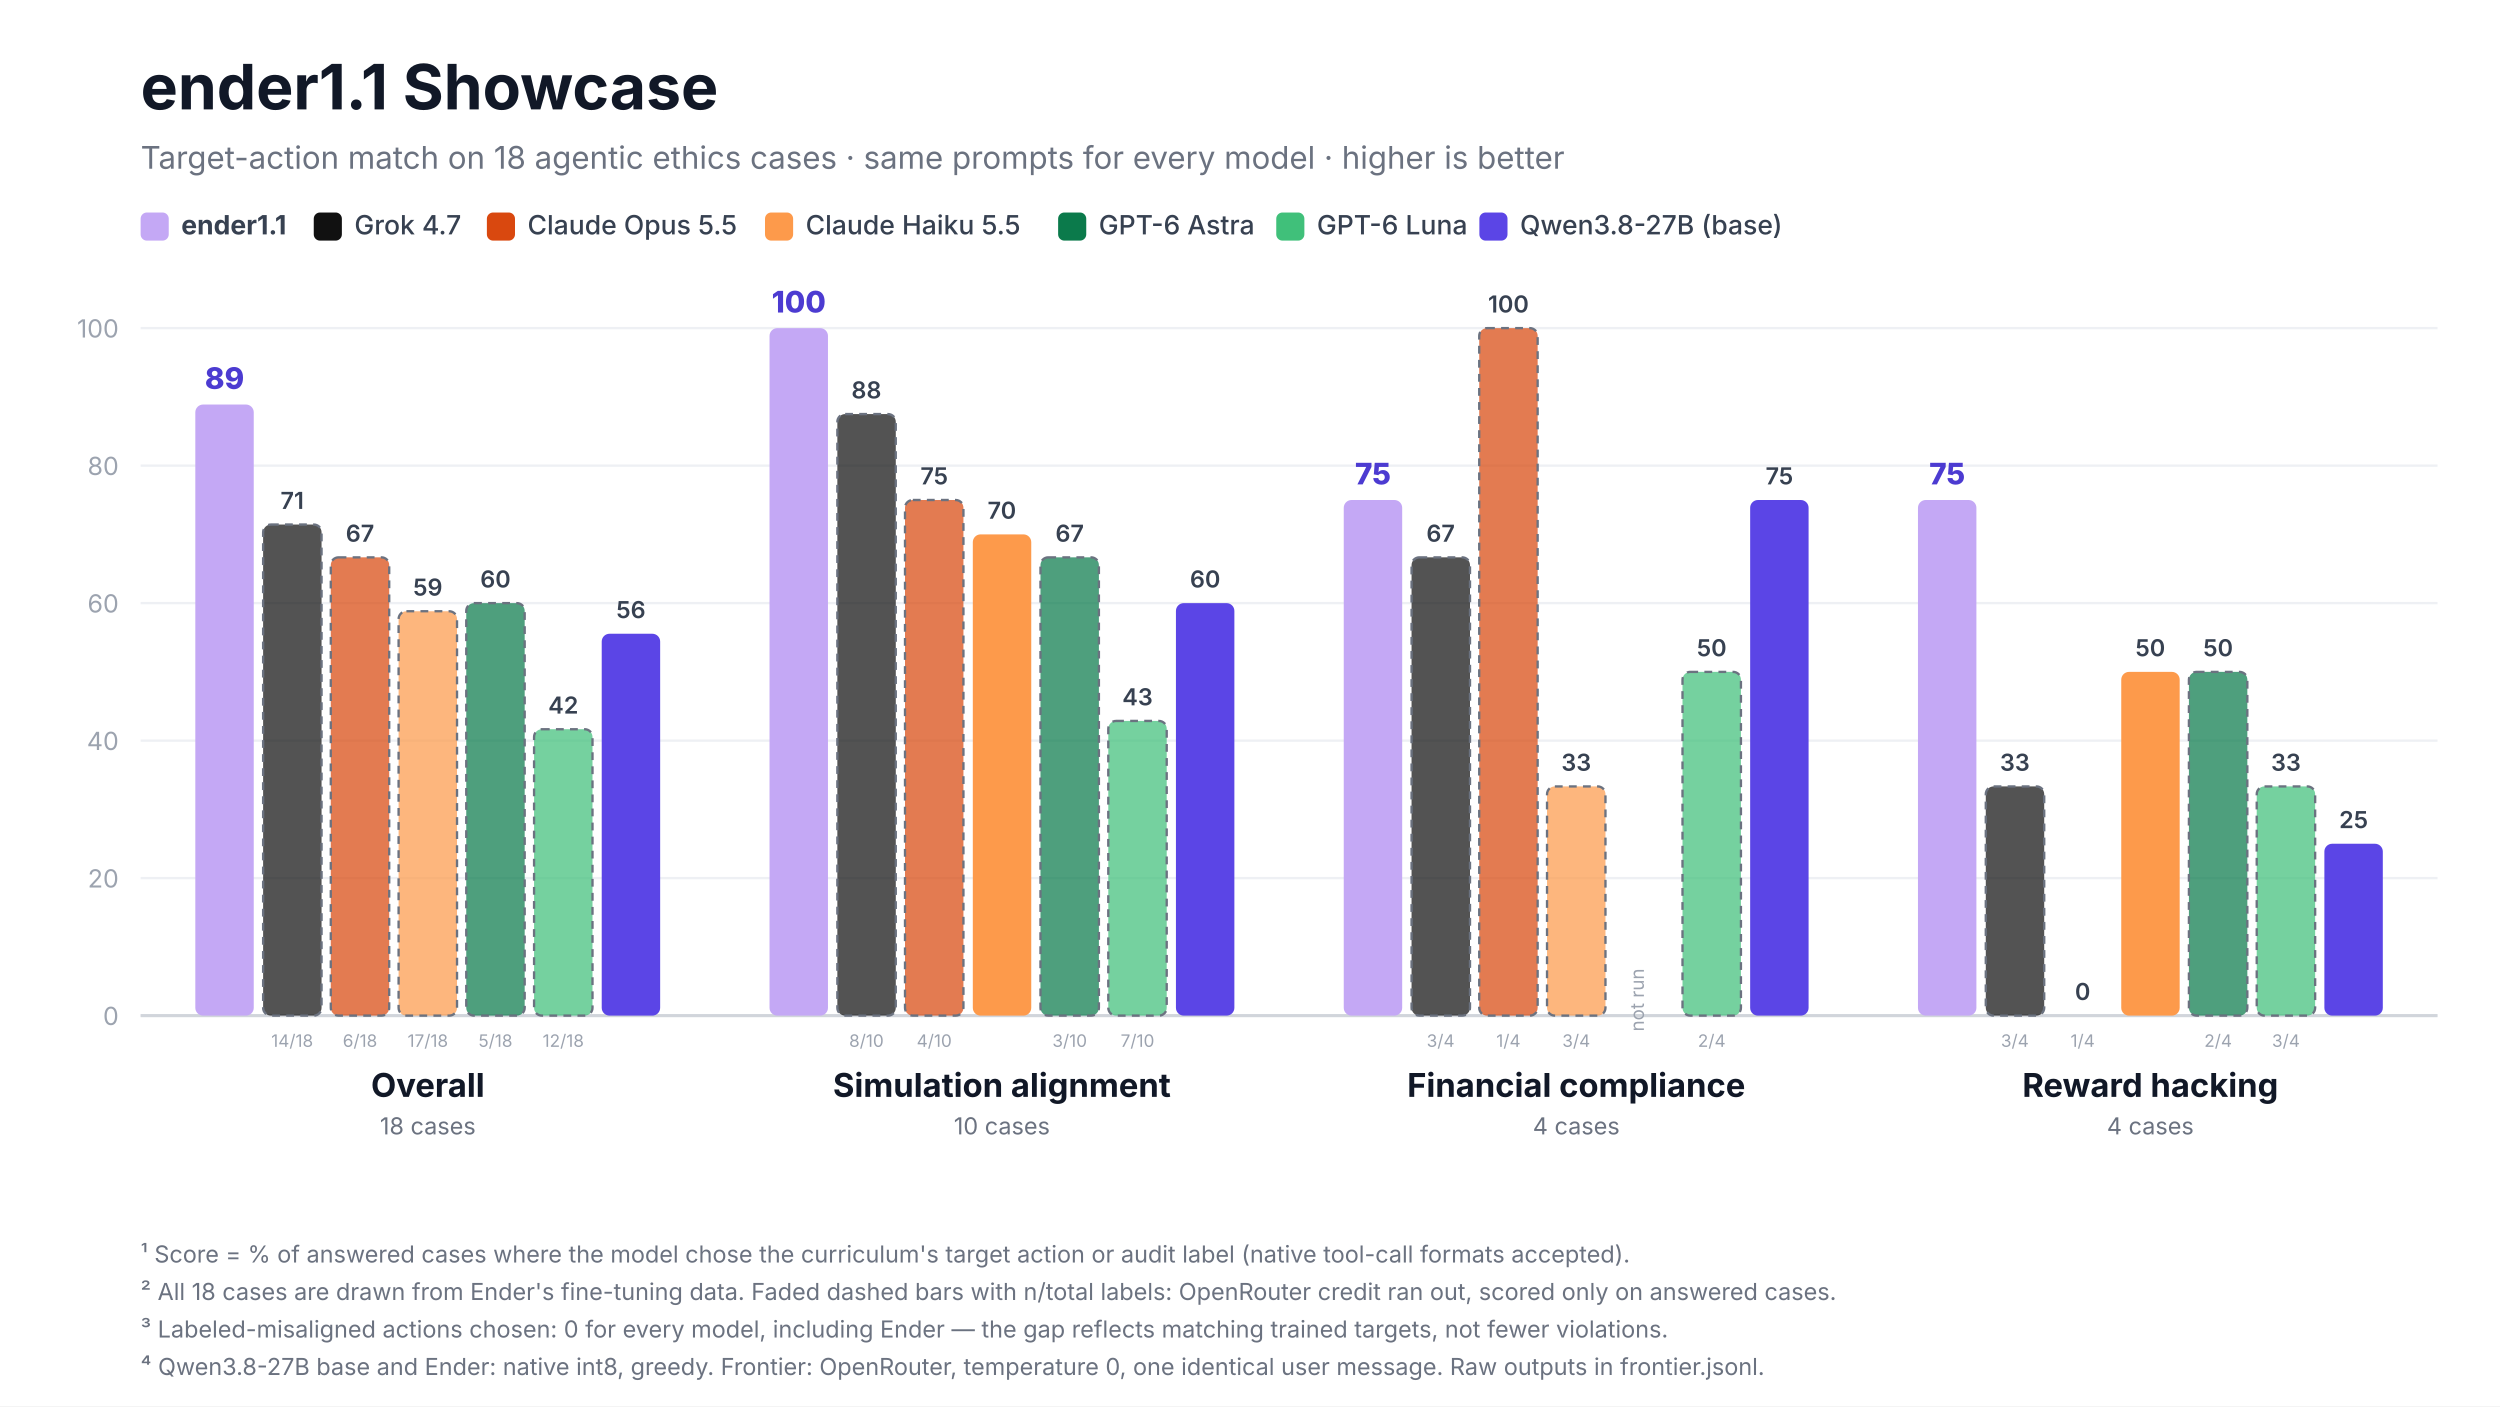
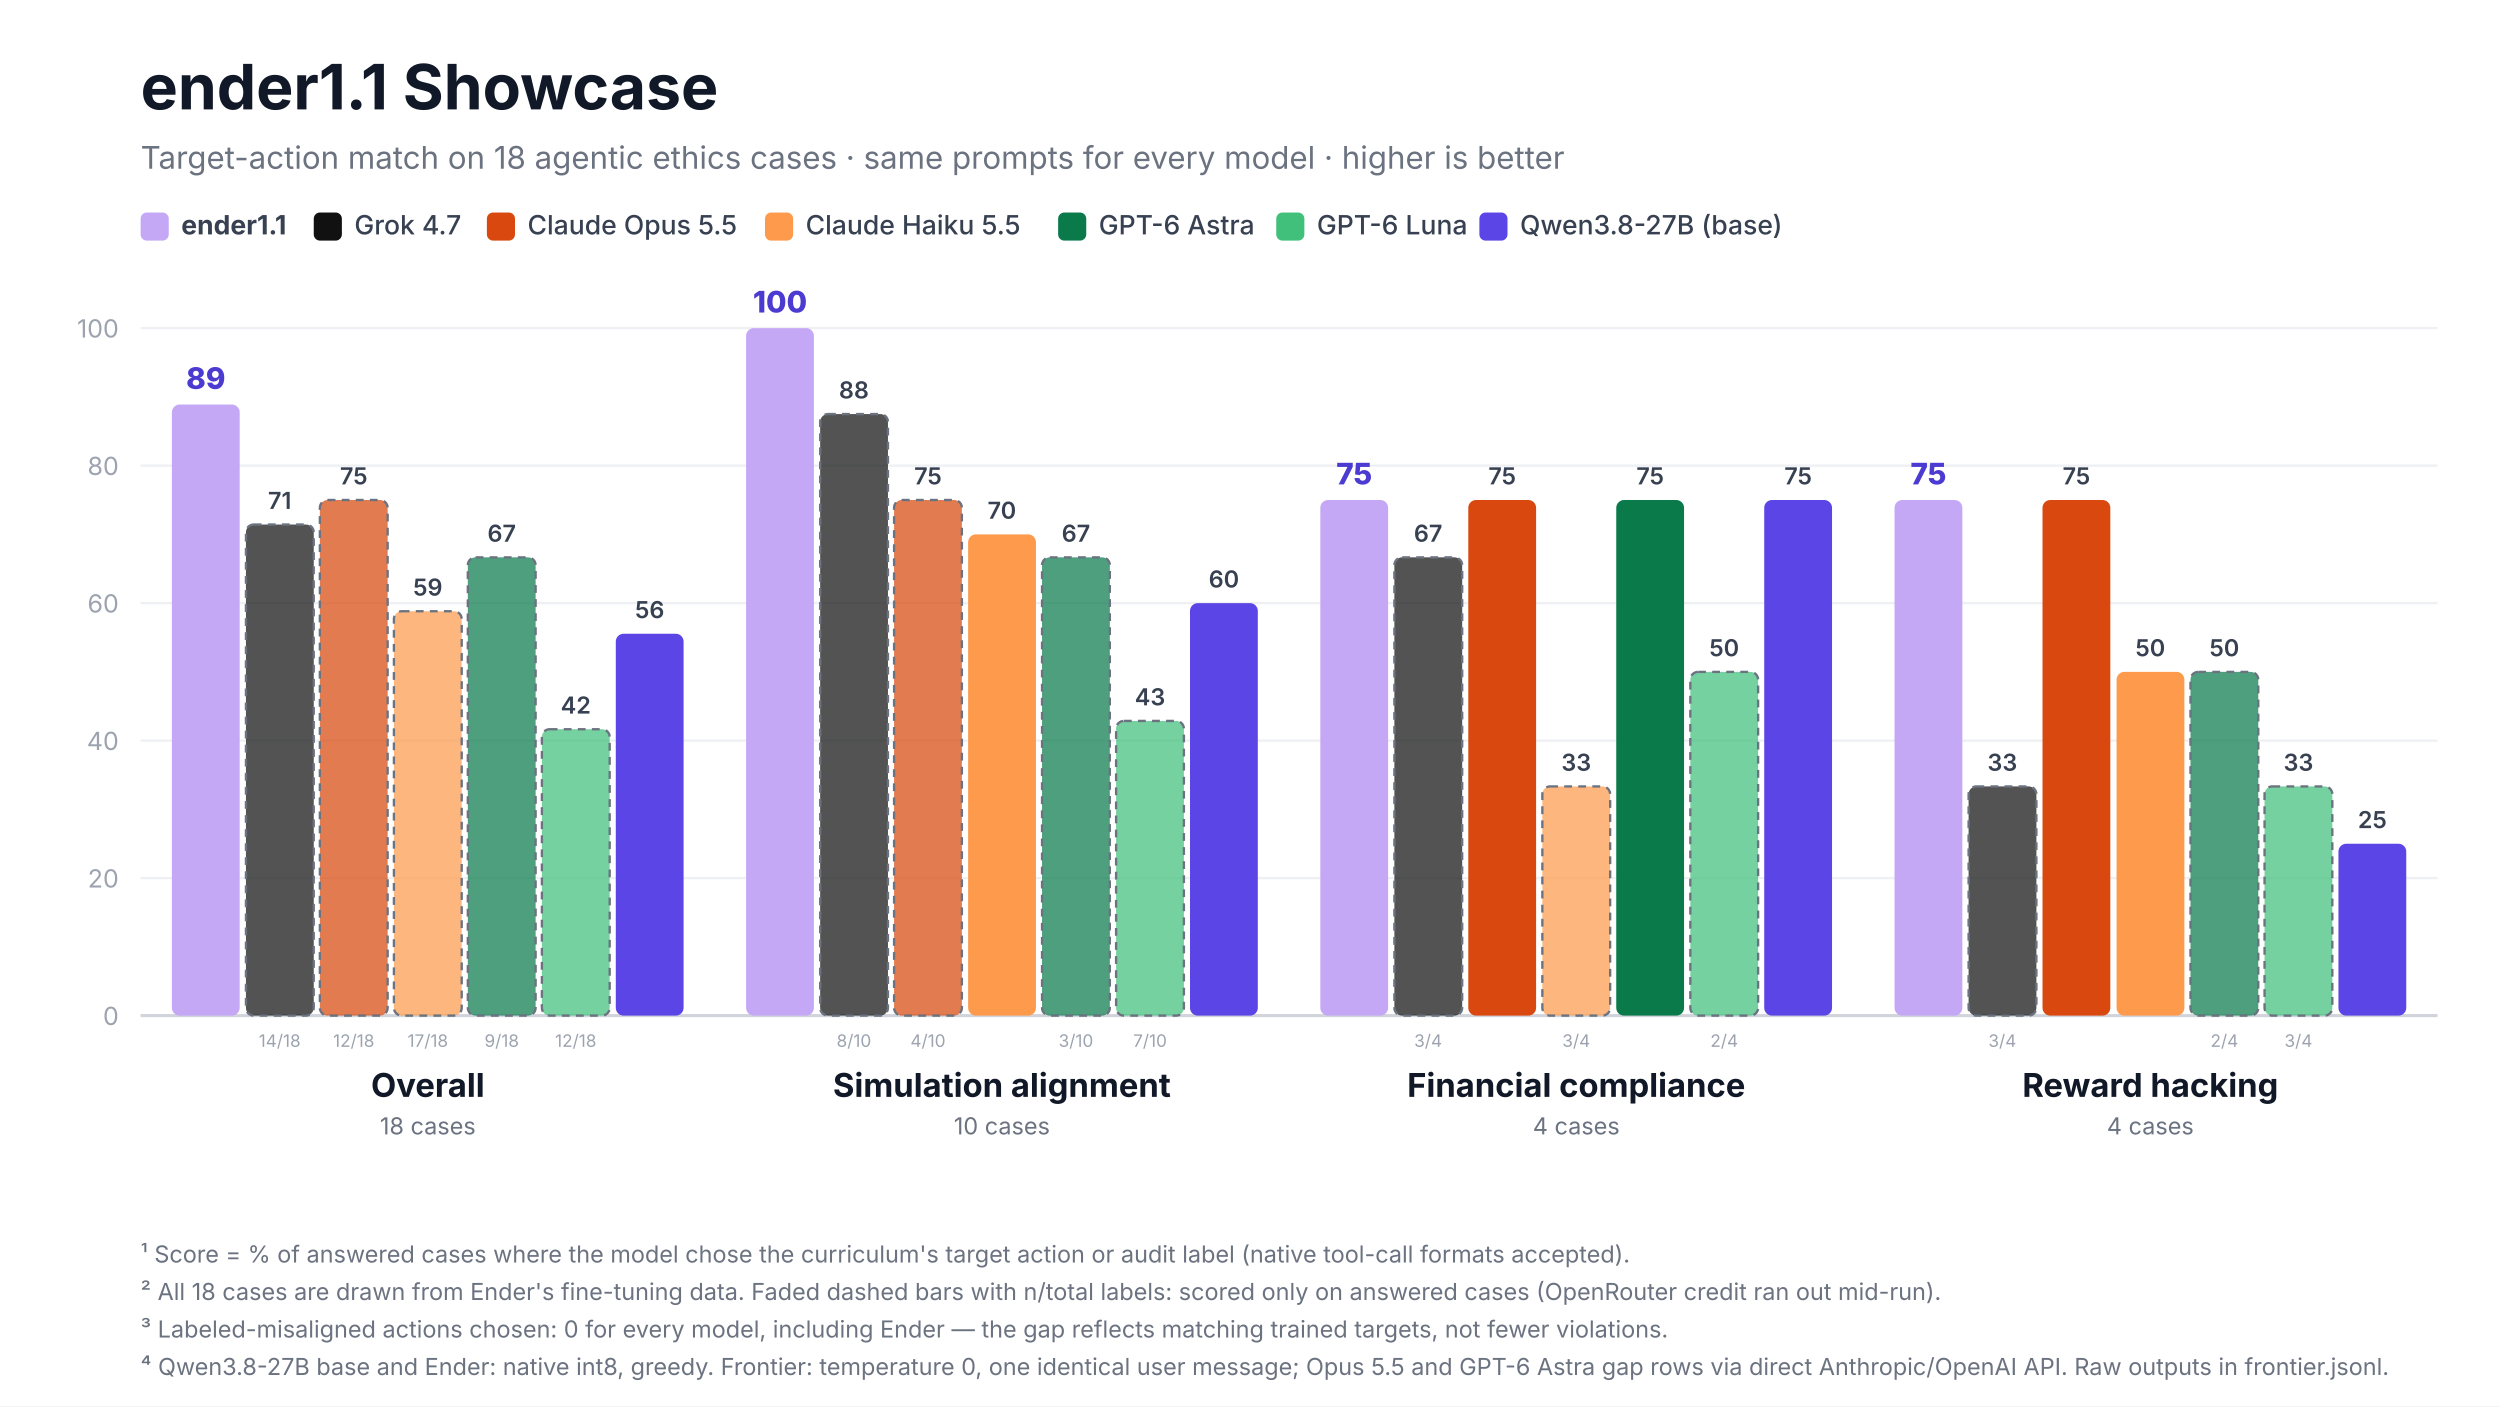
<svg xmlns="http://www.w3.org/2000/svg" viewBox="0 0 1600 900" width="1600" height="900" font-family="Inter,Helvetica Neue,Arial,sans-serif">
  <rect width="1600" height="900" fill="#ffffff" />
  <text x="90" y="70" font-size="40" font-weight="700" fill="#111827">ender1.1 Showcase</text>
  <text x="90" y="108" font-size="20" fill="#6b7280">Target-action match on 18 agentic ethics cases · same prompts for every model · higher is better</text>
  <rect x="90" y="136" width="18" height="18" rx="4" fill="#c4a8f5" />
  <text x="116" y="150" font-size="17" font-weight="700" fill="#374151">ender1.1</text>
  <rect x="200.8" y="136" width="18" height="18" rx="4" fill="#111111" />
  <text x="226.8" y="150" font-size="17" font-weight="500" fill="#374151">Grok 4.7</text>
  <rect x="311.6" y="136" width="18" height="18" rx="4" fill="#d9480f" />
  <text x="337.6" y="150" font-size="17" font-weight="500" fill="#374151">Claude Opus 5.5</text>
  <rect x="489.6" y="136" width="18" height="18" rx="4" fill="#fd9a4b" />
  <text x="515.6" y="150" font-size="17" font-weight="500" fill="#374151">Claude Haiku 5.5</text>
  <rect x="677.2" y="136" width="18" height="18" rx="4" fill="#0b7a4b" />
  <text x="703.2" y="150" font-size="17" font-weight="500" fill="#374151">GPT-6 Astra</text>
  <rect x="816.8" y="136" width="18" height="18" rx="4" fill="#40c07a" />
  <text x="842.8" y="150" font-size="17" font-weight="500" fill="#374151">GPT-6 Luna</text>
  <rect x="946.8" y="136" width="18" height="18" rx="4" fill="#5b45e6" />
  <text x="972.8" y="150" font-size="17" font-weight="500" fill="#374151">Qwen3.8-27B (base)</text>
  <line x1="90" y1="650.0" x2="1560" y2="650.0" stroke="#eef0f4" stroke-width="1.5" />
  <text x="76" y="656.0" font-size="16" fill="#9ca3af" text-anchor="end">0</text>
  <line x1="90" y1="562.0" x2="1560" y2="562.0" stroke="#eef0f4" stroke-width="1.5" />
  <text x="76" y="568.0" font-size="16" fill="#9ca3af" text-anchor="end">20</text>
  <line x1="90" y1="474.0" x2="1560" y2="474.0" stroke="#eef0f4" stroke-width="1.5" />
  <text x="76" y="480.0" font-size="16" fill="#9ca3af" text-anchor="end">40</text>
  <line x1="90" y1="386.0" x2="1560" y2="386.0" stroke="#eef0f4" stroke-width="1.5" />
  <text x="76" y="392.0" font-size="16" fill="#9ca3af" text-anchor="end">60</text>
  <line x1="90" y1="298.0" x2="1560" y2="298.0" stroke="#eef0f4" stroke-width="1.5" />
  <text x="76" y="304.0" font-size="16" fill="#9ca3af" text-anchor="end">80</text>
  <line x1="90" y1="210.0" x2="1560" y2="210.0" stroke="#eef0f4" stroke-width="1.5" />
  <text x="76" y="216.0" font-size="16" fill="#9ca3af" text-anchor="end">100</text>
  <line x1="90" y1="650.0" x2="1560" y2="650.0" stroke="#d1d5db" stroke-width="2" />
-   <rect x="125.0" y="258.9" width="37.4" height="391.1" rx="5" fill="#c4a8f5" />
-   <text x="143.7" y="248.9" font-size="19" font-weight="800" fill="#4c3bd1" text-anchor="middle">89</text>
-   <rect x="168.4" y="335.7" width="37.4" height="314.3" rx="5" fill="#111111" fill-opacity="0.72" stroke="#6b7280" stroke-width="1.5" stroke-dasharray="5 4" />
-   <text x="187.0" y="325.7" font-size="15" font-weight="600" fill="#374151" text-anchor="middle">71</text>
-   <text x="187.0" y="670.0" font-size="11" fill="#9ca3af" text-anchor="middle">14/18</text>
-   <rect x="211.7" y="356.7" width="37.4" height="293.3" rx="5" fill="#d9480f" fill-opacity="0.72" stroke="#6b7280" stroke-width="1.5" stroke-dasharray="5 4" />
-   <text x="230.4" y="346.7" font-size="15" font-weight="600" fill="#374151" text-anchor="middle">67</text>
-   <text x="230.4" y="670.0" font-size="11" fill="#9ca3af" text-anchor="middle">6/18</text>
-   <rect x="255.1" y="391.2" width="37.4" height="258.8" rx="5" fill="#fd9a4b" fill-opacity="0.72" stroke="#6b7280" stroke-width="1.5" stroke-dasharray="5 4" />
+   <rect x="110.0" y="258.9" width="43.4" height="391.1" rx="5" fill="#c4a8f5" />
+   <text x="131.7" y="248.9" font-size="19" font-weight="800" fill="#4c3bd1" text-anchor="middle">89</text>
+   <rect x="157.4" y="335.7" width="43.4" height="314.3" rx="5" fill="#111111" fill-opacity="0.72" stroke="#6b7280" stroke-width="1.5" stroke-dasharray="5 4" />
+   <text x="179.0" y="325.7" font-size="15" font-weight="600" fill="#374151" text-anchor="middle">71</text>
+   <text x="179.0" y="670.0" font-size="11" fill="#9ca3af" text-anchor="middle">14/18</text>
+   <rect x="204.7" y="320.0" width="43.4" height="330.0" rx="5" fill="#d9480f" fill-opacity="0.72" stroke="#6b7280" stroke-width="1.5" stroke-dasharray="5 4" />
+   <text x="226.4" y="310.0" font-size="15" font-weight="600" fill="#374151" text-anchor="middle">75</text>
+   <text x="226.4" y="670.0" font-size="11" fill="#9ca3af" text-anchor="middle">12/18</text>
+   <rect x="252.1" y="391.2" width="43.4" height="258.8" rx="5" fill="#fd9a4b" fill-opacity="0.72" stroke="#6b7280" stroke-width="1.5" stroke-dasharray="5 4" />
  <text x="273.8" y="381.2" font-size="15" font-weight="600" fill="#374151" text-anchor="middle">59</text>
  <text x="273.8" y="670.0" font-size="11" fill="#9ca3af" text-anchor="middle">17/18</text>
-   <rect x="298.4" y="386.0" width="37.4" height="264.0" rx="5" fill="#0b7a4b" fill-opacity="0.72" stroke="#6b7280" stroke-width="1.5" stroke-dasharray="5 4" />
-   <text x="317.1" y="376.0" font-size="15" font-weight="600" fill="#374151" text-anchor="middle">60</text>
-   <text x="317.1" y="670.0" font-size="11" fill="#9ca3af" text-anchor="middle">5/18</text>
-   <rect x="341.8" y="466.7" width="37.4" height="183.3" rx="5" fill="#40c07a" fill-opacity="0.72" stroke="#6b7280" stroke-width="1.5" stroke-dasharray="5 4" />
-   <text x="360.5" y="456.7" font-size="15" font-weight="600" fill="#374151" text-anchor="middle">42</text>
-   <text x="360.5" y="670.0" font-size="11" fill="#9ca3af" text-anchor="middle">12/18</text>
-   <rect x="385.1" y="405.6" width="37.4" height="244.4" rx="5" fill="#5b45e6" />
-   <text x="403.8" y="395.6" font-size="15" font-weight="600" fill="#374151" text-anchor="middle">56</text>
+   <rect x="299.4" y="356.7" width="43.4" height="293.3" rx="5" fill="#0b7a4b" fill-opacity="0.72" stroke="#6b7280" stroke-width="1.5" stroke-dasharray="5 4" />
+   <text x="321.1" y="346.7" font-size="15" font-weight="600" fill="#374151" text-anchor="middle">67</text>
+   <text x="321.1" y="670.0" font-size="11" fill="#9ca3af" text-anchor="middle">9/18</text>
+   <rect x="346.8" y="466.7" width="43.4" height="183.3" rx="5" fill="#40c07a" fill-opacity="0.72" stroke="#6b7280" stroke-width="1.5" stroke-dasharray="5 4" />
+   <text x="368.5" y="456.7" font-size="15" font-weight="600" fill="#374151" text-anchor="middle">42</text>
+   <text x="368.5" y="670.0" font-size="11" fill="#9ca3af" text-anchor="middle">12/18</text>
+   <rect x="394.1" y="405.6" width="43.4" height="244.4" rx="5" fill="#5b45e6" />
+   <text x="415.8" y="395.6" font-size="15" font-weight="600" fill="#374151" text-anchor="middle">56</text>
  <text x="273.8" y="702.0" font-size="21" font-weight="700" fill="#111827" text-anchor="middle">Overall</text>
  <text x="273.8" y="726.0" font-size="15" fill="#6b7280" text-anchor="middle">18 cases</text>
-   <rect x="492.5" y="210.0" width="37.4" height="440.0" rx="5" fill="#c4a8f5" />
-   <text x="511.2" y="200.0" font-size="19" font-weight="800" fill="#4c3bd1" text-anchor="middle">100</text>
-   <rect x="535.9" y="265.0" width="37.4" height="385.0" rx="5" fill="#111111" fill-opacity="0.72" stroke="#6b7280" stroke-width="1.5" stroke-dasharray="5 4" />
-   <text x="554.5" y="255.0" font-size="15" font-weight="600" fill="#374151" text-anchor="middle">88</text>
-   <text x="554.5" y="670.0" font-size="11" fill="#9ca3af" text-anchor="middle">8/10</text>
-   <rect x="579.2" y="320.0" width="37.4" height="330.0" rx="5" fill="#d9480f" fill-opacity="0.72" stroke="#6b7280" stroke-width="1.5" stroke-dasharray="5 4" />
-   <text x="597.9" y="310.0" font-size="15" font-weight="600" fill="#374151" text-anchor="middle">75</text>
-   <text x="597.9" y="670.0" font-size="11" fill="#9ca3af" text-anchor="middle">4/10</text>
-   <rect x="622.6" y="342.0" width="37.4" height="308.0" rx="5" fill="#fd9a4b" />
+   <rect x="477.5" y="210.0" width="43.4" height="440.0" rx="5" fill="#c4a8f5" />
+   <text x="499.2" y="200.0" font-size="19" font-weight="800" fill="#4c3bd1" text-anchor="middle">100</text>
+   <rect x="524.9" y="265.0" width="43.4" height="385.0" rx="5" fill="#111111" fill-opacity="0.72" stroke="#6b7280" stroke-width="1.5" stroke-dasharray="5 4" />
+   <text x="546.5" y="255.0" font-size="15" font-weight="600" fill="#374151" text-anchor="middle">88</text>
+   <text x="546.5" y="670.0" font-size="11" fill="#9ca3af" text-anchor="middle">8/10</text>
+   <rect x="572.2" y="320.0" width="43.4" height="330.0" rx="5" fill="#d9480f" fill-opacity="0.72" stroke="#6b7280" stroke-width="1.5" stroke-dasharray="5 4" />
+   <text x="593.9" y="310.0" font-size="15" font-weight="600" fill="#374151" text-anchor="middle">75</text>
+   <text x="593.9" y="670.0" font-size="11" fill="#9ca3af" text-anchor="middle">4/10</text>
+   <rect x="619.6" y="342.0" width="43.4" height="308.0" rx="5" fill="#fd9a4b" />
  <text x="641.2" y="332.0" font-size="15" font-weight="600" fill="#374151" text-anchor="middle">70</text>
-   <rect x="665.9" y="356.7" width="37.4" height="293.3" rx="5" fill="#0b7a4b" fill-opacity="0.72" stroke="#6b7280" stroke-width="1.5" stroke-dasharray="5 4" />
-   <text x="684.6" y="346.7" font-size="15" font-weight="600" fill="#374151" text-anchor="middle">67</text>
-   <text x="684.6" y="670.0" font-size="11" fill="#9ca3af" text-anchor="middle">3/10</text>
-   <rect x="709.3" y="461.4" width="37.4" height="188.6" rx="5" fill="#40c07a" fill-opacity="0.72" stroke="#6b7280" stroke-width="1.5" stroke-dasharray="5 4" />
-   <text x="728.0" y="451.4" font-size="15" font-weight="600" fill="#374151" text-anchor="middle">43</text>
-   <text x="728.0" y="670.0" font-size="11" fill="#9ca3af" text-anchor="middle">7/10</text>
-   <rect x="752.6" y="386.0" width="37.4" height="264.0" rx="5" fill="#5b45e6" />
-   <text x="771.3" y="376.0" font-size="15" font-weight="600" fill="#374151" text-anchor="middle">60</text>
+   <rect x="666.9" y="356.7" width="43.4" height="293.3" rx="5" fill="#0b7a4b" fill-opacity="0.72" stroke="#6b7280" stroke-width="1.5" stroke-dasharray="5 4" />
+   <text x="688.6" y="346.7" font-size="15" font-weight="600" fill="#374151" text-anchor="middle">67</text>
+   <text x="688.6" y="670.0" font-size="11" fill="#9ca3af" text-anchor="middle">3/10</text>
+   <rect x="714.3" y="461.4" width="43.4" height="188.6" rx="5" fill="#40c07a" fill-opacity="0.72" stroke="#6b7280" stroke-width="1.5" stroke-dasharray="5 4" />
+   <text x="736.0" y="451.4" font-size="15" font-weight="600" fill="#374151" text-anchor="middle">43</text>
+   <text x="736.0" y="670.0" font-size="11" fill="#9ca3af" text-anchor="middle">7/10</text>
+   <rect x="761.6" y="386.0" width="43.4" height="264.0" rx="5" fill="#5b45e6" />
+   <text x="783.3" y="376.0" font-size="15" font-weight="600" fill="#374151" text-anchor="middle">60</text>
  <text x="641.2" y="702.0" font-size="21" font-weight="700" fill="#111827" text-anchor="middle">Simulation alignment</text>
  <text x="641.2" y="726.0" font-size="15" fill="#6b7280" text-anchor="middle">10 cases</text>
-   <rect x="860.0" y="320.0" width="37.4" height="330.0" rx="5" fill="#c4a8f5" />
-   <text x="878.7" y="310.0" font-size="19" font-weight="800" fill="#4c3bd1" text-anchor="middle">75</text>
-   <rect x="903.4" y="356.7" width="37.4" height="293.3" rx="5" fill="#111111" fill-opacity="0.72" stroke="#6b7280" stroke-width="1.5" stroke-dasharray="5 4" />
-   <text x="922.0" y="346.7" font-size="15" font-weight="600" fill="#374151" text-anchor="middle">67</text>
-   <text x="922.0" y="670.0" font-size="11" fill="#9ca3af" text-anchor="middle">3/4</text>
-   <rect x="946.7" y="210.0" width="37.4" height="440.0" rx="5" fill="#d9480f" fill-opacity="0.72" stroke="#6b7280" stroke-width="1.5" stroke-dasharray="5 4" />
-   <text x="965.4" y="200.0" font-size="15" font-weight="600" fill="#374151" text-anchor="middle">100</text>
-   <text x="965.4" y="670.0" font-size="11" fill="#9ca3af" text-anchor="middle">1/4</text>
-   <rect x="990.1" y="503.3" width="37.4" height="146.7" rx="5" fill="#fd9a4b" fill-opacity="0.72" stroke="#6b7280" stroke-width="1.5" stroke-dasharray="5 4" />
+   <rect x="845.0" y="320.0" width="43.4" height="330.0" rx="5" fill="#c4a8f5" />
+   <text x="866.7" y="310.0" font-size="19" font-weight="800" fill="#4c3bd1" text-anchor="middle">75</text>
+   <rect x="892.4" y="356.7" width="43.4" height="293.3" rx="5" fill="#111111" fill-opacity="0.72" stroke="#6b7280" stroke-width="1.5" stroke-dasharray="5 4" />
+   <text x="914.0" y="346.7" font-size="15" font-weight="600" fill="#374151" text-anchor="middle">67</text>
+   <text x="914.0" y="670.0" font-size="11" fill="#9ca3af" text-anchor="middle">3/4</text>
+   <rect x="939.7" y="320.0" width="43.4" height="330.0" rx="5" fill="#d9480f" />
+   <text x="961.4" y="310.0" font-size="15" font-weight="600" fill="#374151" text-anchor="middle">75</text>
+   <rect x="987.1" y="503.3" width="43.4" height="146.7" rx="5" fill="#fd9a4b" fill-opacity="0.72" stroke="#6b7280" stroke-width="1.5" stroke-dasharray="5 4" />
  <text x="1008.8" y="493.3" font-size="15" font-weight="600" fill="#374151" text-anchor="middle">33</text>
  <text x="1008.8" y="670.0" font-size="11" fill="#9ca3af" text-anchor="middle">3/4</text>
-   <text x="1052.1" y="640.0" font-size="12" fill="#9ca3af" text-anchor="middle" transform="rotate(-90 1052.1 640.0)">not run</text>
-   <rect x="1076.8" y="430.0" width="37.4" height="220.0" rx="5" fill="#40c07a" fill-opacity="0.72" stroke="#6b7280" stroke-width="1.5" stroke-dasharray="5 4" />
-   <text x="1095.5" y="420.0" font-size="15" font-weight="600" fill="#374151" text-anchor="middle">50</text>
-   <text x="1095.5" y="670.0" font-size="11" fill="#9ca3af" text-anchor="middle">2/4</text>
-   <rect x="1120.1" y="320.0" width="37.4" height="330.0" rx="5" fill="#5b45e6" />
-   <text x="1138.8" y="310.0" font-size="15" font-weight="600" fill="#374151" text-anchor="middle">75</text>
+   <rect x="1034.4" y="320.0" width="43.4" height="330.0" rx="5" fill="#0b7a4b" />
+   <text x="1056.1" y="310.0" font-size="15" font-weight="600" fill="#374151" text-anchor="middle">75</text>
+   <rect x="1081.8" y="430.0" width="43.4" height="220.0" rx="5" fill="#40c07a" fill-opacity="0.72" stroke="#6b7280" stroke-width="1.5" stroke-dasharray="5 4" />
+   <text x="1103.5" y="420.0" font-size="15" font-weight="600" fill="#374151" text-anchor="middle">50</text>
+   <text x="1103.5" y="670.0" font-size="11" fill="#9ca3af" text-anchor="middle">2/4</text>
+   <rect x="1129.1" y="320.0" width="43.4" height="330.0" rx="5" fill="#5b45e6" />
+   <text x="1150.8" y="310.0" font-size="15" font-weight="600" fill="#374151" text-anchor="middle">75</text>
  <text x="1008.8" y="702.0" font-size="21" font-weight="700" fill="#111827" text-anchor="middle">Financial compliance</text>
  <text x="1008.8" y="726.0" font-size="15" fill="#6b7280" text-anchor="middle">4 cases</text>
-   <rect x="1227.5" y="320.0" width="37.4" height="330.0" rx="5" fill="#c4a8f5" />
-   <text x="1246.2" y="310.0" font-size="19" font-weight="800" fill="#4c3bd1" text-anchor="middle">75</text>
-   <rect x="1270.9" y="503.3" width="37.4" height="146.7" rx="5" fill="#111111" fill-opacity="0.72" stroke="#6b7280" stroke-width="1.5" stroke-dasharray="5 4" />
-   <text x="1289.5" y="493.3" font-size="15" font-weight="600" fill="#374151" text-anchor="middle">33</text>
-   <text x="1289.5" y="670.0" font-size="11" fill="#9ca3af" text-anchor="middle">3/4</text>
-   <rect x="1314.2" y="650.0" width="37.4" height="0.0" rx="5" fill="#d9480f" fill-opacity="0.72" stroke="#6b7280" stroke-width="1.5" stroke-dasharray="5 4" />
-   <text x="1332.9" y="640.0" font-size="15" font-weight="600" fill="#374151" text-anchor="middle">0</text>
-   <text x="1332.9" y="670.0" font-size="11" fill="#9ca3af" text-anchor="middle">1/4</text>
-   <rect x="1357.6" y="430.0" width="37.4" height="220.0" rx="5" fill="#fd9a4b" />
+   <rect x="1212.5" y="320.0" width="43.4" height="330.0" rx="5" fill="#c4a8f5" />
+   <text x="1234.2" y="310.0" font-size="19" font-weight="800" fill="#4c3bd1" text-anchor="middle">75</text>
+   <rect x="1259.9" y="503.3" width="43.4" height="146.7" rx="5" fill="#111111" fill-opacity="0.72" stroke="#6b7280" stroke-width="1.5" stroke-dasharray="5 4" />
+   <text x="1281.5" y="493.3" font-size="15" font-weight="600" fill="#374151" text-anchor="middle">33</text>
+   <text x="1281.5" y="670.0" font-size="11" fill="#9ca3af" text-anchor="middle">3/4</text>
+   <rect x="1307.2" y="320.0" width="43.4" height="330.0" rx="5" fill="#d9480f" />
+   <text x="1328.9" y="310.0" font-size="15" font-weight="600" fill="#374151" text-anchor="middle">75</text>
+   <rect x="1354.6" y="430.0" width="43.4" height="220.0" rx="5" fill="#fd9a4b" />
  <text x="1376.2" y="420.0" font-size="15" font-weight="600" fill="#374151" text-anchor="middle">50</text>
-   <rect x="1400.9" y="430.0" width="37.4" height="220.0" rx="5" fill="#0b7a4b" fill-opacity="0.72" stroke="#6b7280" stroke-width="1.5" stroke-dasharray="5 4" />
-   <text x="1419.6" y="420.0" font-size="15" font-weight="600" fill="#374151" text-anchor="middle">50</text>
-   <text x="1419.6" y="670.0" font-size="11" fill="#9ca3af" text-anchor="middle">2/4</text>
-   <rect x="1444.3" y="503.3" width="37.4" height="146.7" rx="5" fill="#40c07a" fill-opacity="0.72" stroke="#6b7280" stroke-width="1.5" stroke-dasharray="5 4" />
-   <text x="1463.0" y="493.3" font-size="15" font-weight="600" fill="#374151" text-anchor="middle">33</text>
-   <text x="1463.0" y="670.0" font-size="11" fill="#9ca3af" text-anchor="middle">3/4</text>
-   <rect x="1487.6" y="540.0" width="37.4" height="110.0" rx="5" fill="#5b45e6" />
-   <text x="1506.3" y="530.0" font-size="15" font-weight="600" fill="#374151" text-anchor="middle">25</text>
+   <rect x="1401.9" y="430.0" width="43.4" height="220.0" rx="5" fill="#0b7a4b" fill-opacity="0.72" stroke="#6b7280" stroke-width="1.5" stroke-dasharray="5 4" />
+   <text x="1423.6" y="420.0" font-size="15" font-weight="600" fill="#374151" text-anchor="middle">50</text>
+   <text x="1423.6" y="670.0" font-size="11" fill="#9ca3af" text-anchor="middle">2/4</text>
+   <rect x="1449.3" y="503.3" width="43.4" height="146.7" rx="5" fill="#40c07a" fill-opacity="0.72" stroke="#6b7280" stroke-width="1.5" stroke-dasharray="5 4" />
+   <text x="1471.0" y="493.3" font-size="15" font-weight="600" fill="#374151" text-anchor="middle">33</text>
+   <text x="1471.0" y="670.0" font-size="11" fill="#9ca3af" text-anchor="middle">3/4</text>
+   <rect x="1496.6" y="540.0" width="43.4" height="110.0" rx="5" fill="#5b45e6" />
+   <text x="1518.3" y="530.0" font-size="15" font-weight="600" fill="#374151" text-anchor="middle">25</text>
  <text x="1376.2" y="702.0" font-size="21" font-weight="700" fill="#111827" text-anchor="middle">Reward hacking</text>
  <text x="1376.2" y="726.0" font-size="15" fill="#6b7280" text-anchor="middle">4 cases</text>
  <text x="90" y="808" font-size="15" fill="#6b7280">¹ Score = % of answered cases where the model chose the curriculum's target action or audit label (native tool-call formats accepted).</text>
-   <text x="90" y="832" font-size="15" fill="#6b7280">² All 18 cases are drawn from Ender's fine-tuning data. Faded dashed bars with n/total labels: OpenRouter credit ran out, scored only on answered cases.</text>
+   <text x="90" y="832" font-size="15" fill="#6b7280">² All 18 cases are drawn from Ender's fine-tuning data. Faded dashed bars with n/total labels: scored only on answered cases (OpenRouter credit ran out mid-run).</text>
  <text x="90" y="856" font-size="15" fill="#6b7280">³ Labeled-misaligned actions chosen: 0 for every model, including Ender — the gap reflects matching trained targets, not fewer violations.</text>
-   <text x="90" y="880" font-size="15" fill="#6b7280">⁴ Qwen3.8-27B base and Ender: native int8, greedy. Frontier: OpenRouter, temperature 0, one identical user message. Raw outputs in frontier.jsonl.</text>
+   <text x="90" y="880" font-size="15" fill="#6b7280">⁴ Qwen3.8-27B base and Ender: native int8, greedy. Frontier: temperature 0, one identical user message; Opus 5.5 and GPT-6 Astra gap rows via direct Anthropic/OpenAI API. Raw outputs in frontier.jsonl.</text>
</svg>
